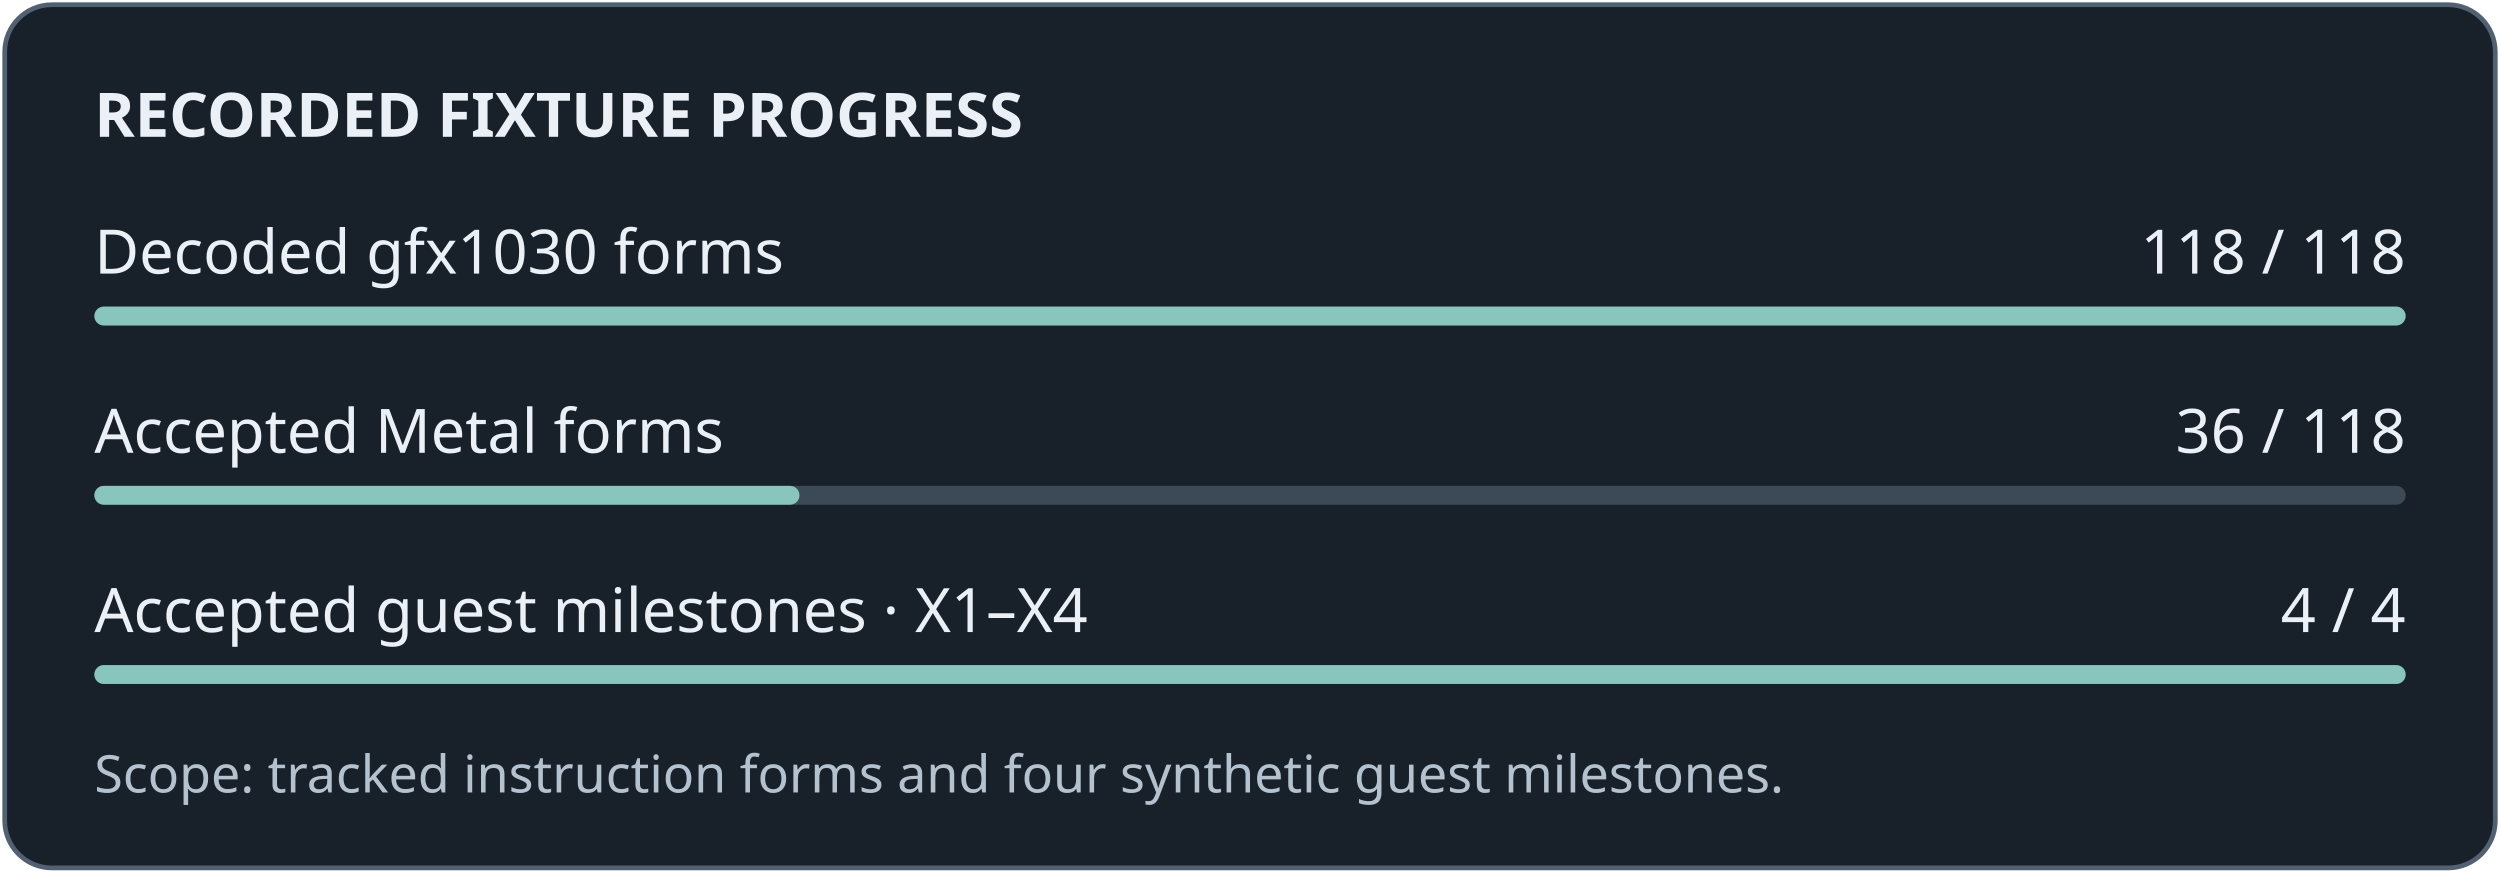
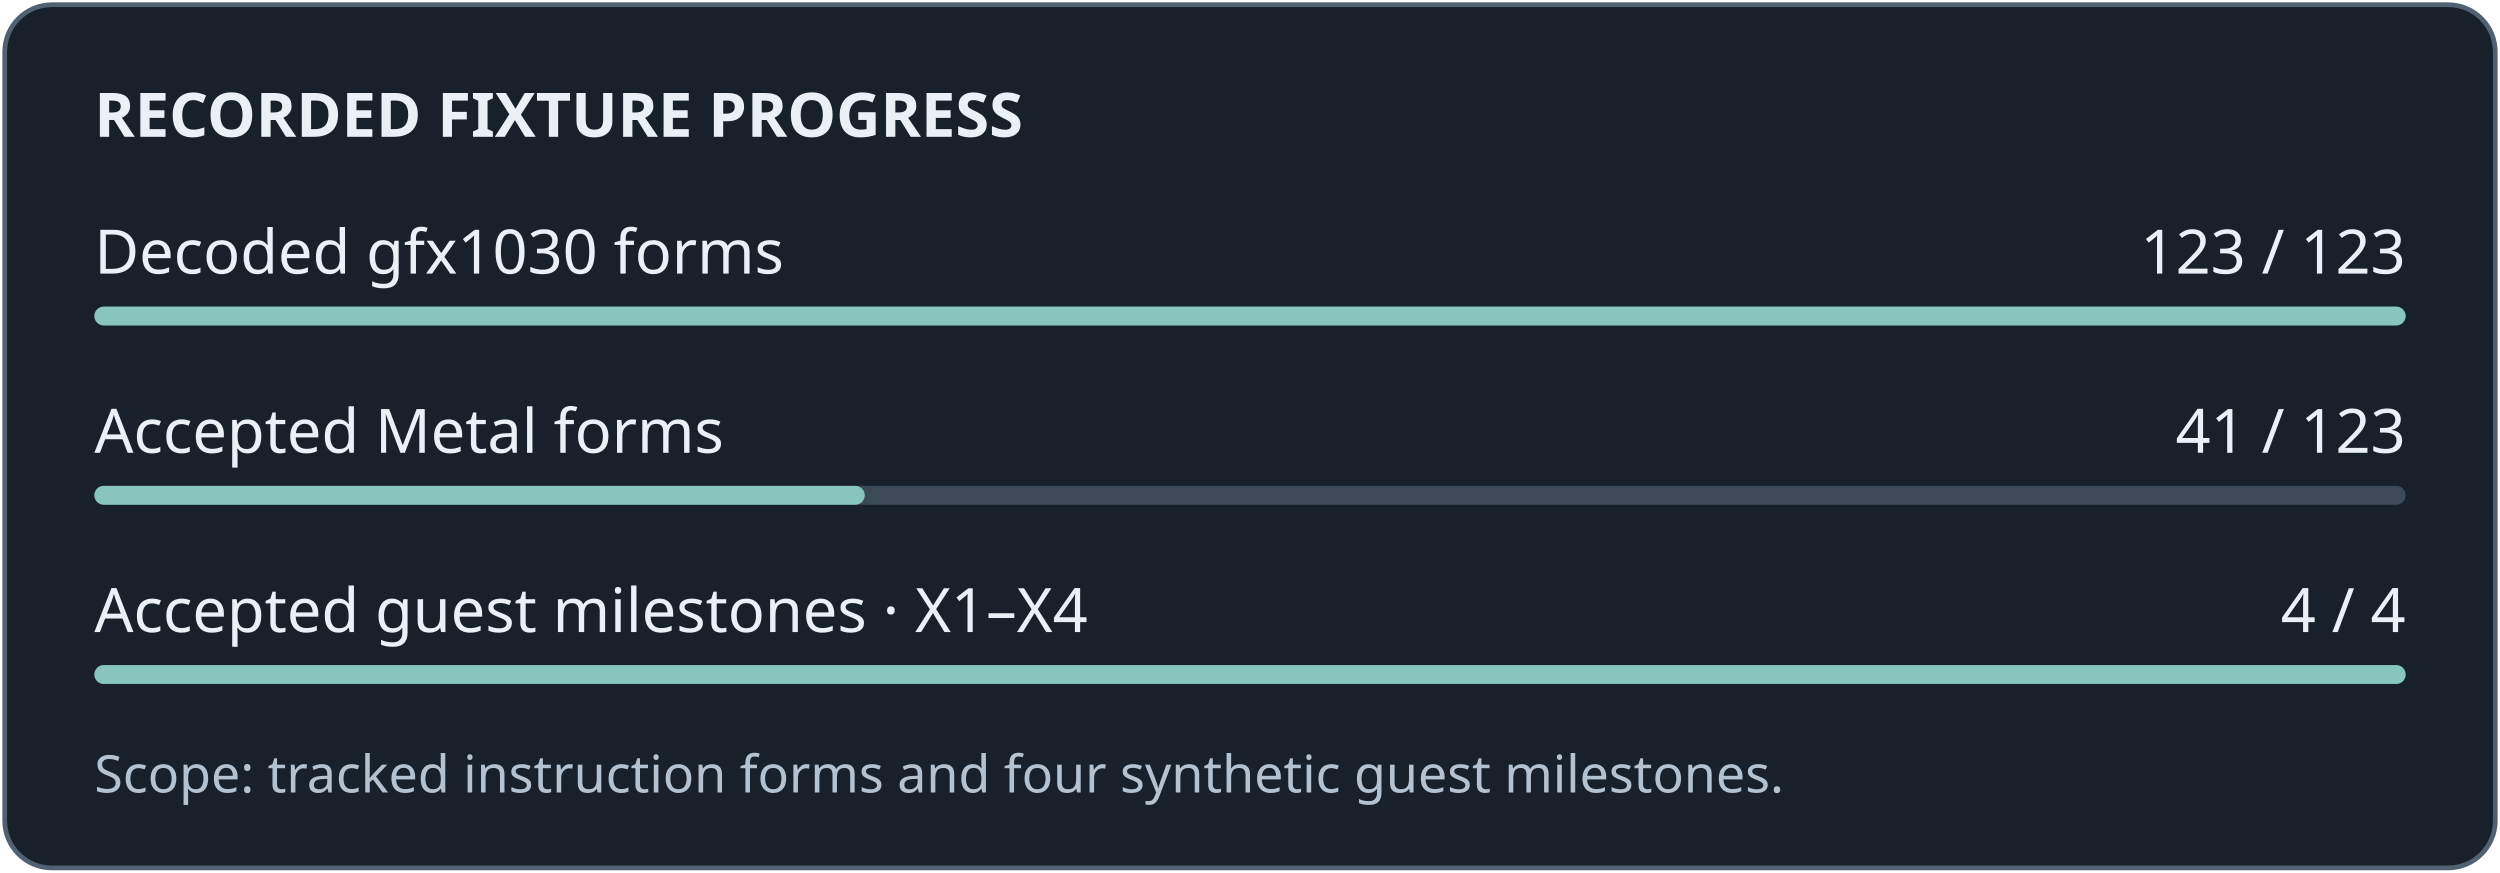
<svg xmlns="http://www.w3.org/2000/svg" width="530" height="185" viewBox="0 0 530 185" role="img" aria-labelledby="title description">
  <rect x="1" y="1" width="528" height="183" rx="10" fill="#18212a" stroke="#516171" />
  <g font-family="system-ui,sans-serif" fill="#eaf0f5">
    <text x="20" y="29" font-size="13" font-weight="700">RECORDED FIXTURE PROGRESS</text>
    <text x="20" y="58" font-size="13">Decoded gfx1030 forms</text>
-     <text x="510" y="58" font-size="13" text-anchor="end">118 / 118</text>
+     <text x="510" y="58" font-size="13" text-anchor="end">123 / 123</text>
    <rect x="20" y="65" width="490" height="4" rx="2" fill="#3c4a58" />
    <rect x="20" y="65" width="490.00" height="4" rx="2" fill="#88c6bd" />
    <text x="20" y="96" font-size="13">Accepted Metal forms</text>
-     <text x="510" y="96" font-size="13" text-anchor="end">36 / 118</text>
+     <text x="510" y="96" font-size="13" text-anchor="end">41 / 123</text>
    <rect x="20" y="103" width="490" height="4" rx="2" fill="#3c4a58" />
-     <rect x="20" y="103" width="149.49" height="4" rx="2" fill="#88c6bd" />
+     <rect x="20" y="103" width="163.33" height="4" rx="2" fill="#88c6bd" />
    <text x="20" y="134" font-size="13">Accepted guest milestones · X1–X4</text>
    <text x="510" y="134" font-size="13" text-anchor="end">4 / 4</text>
    <rect x="20" y="141" width="490" height="4" rx="2" fill="#3c4a58" />
    <rect x="20" y="141" width="490.00" height="4" rx="2" fill="#88c6bd" />
    <text x="20" y="168" font-size="11" fill="#b4c2d0">Scope: tracked instruction forms and four synthetic guest milestones.</text>
  </g>
</svg>
